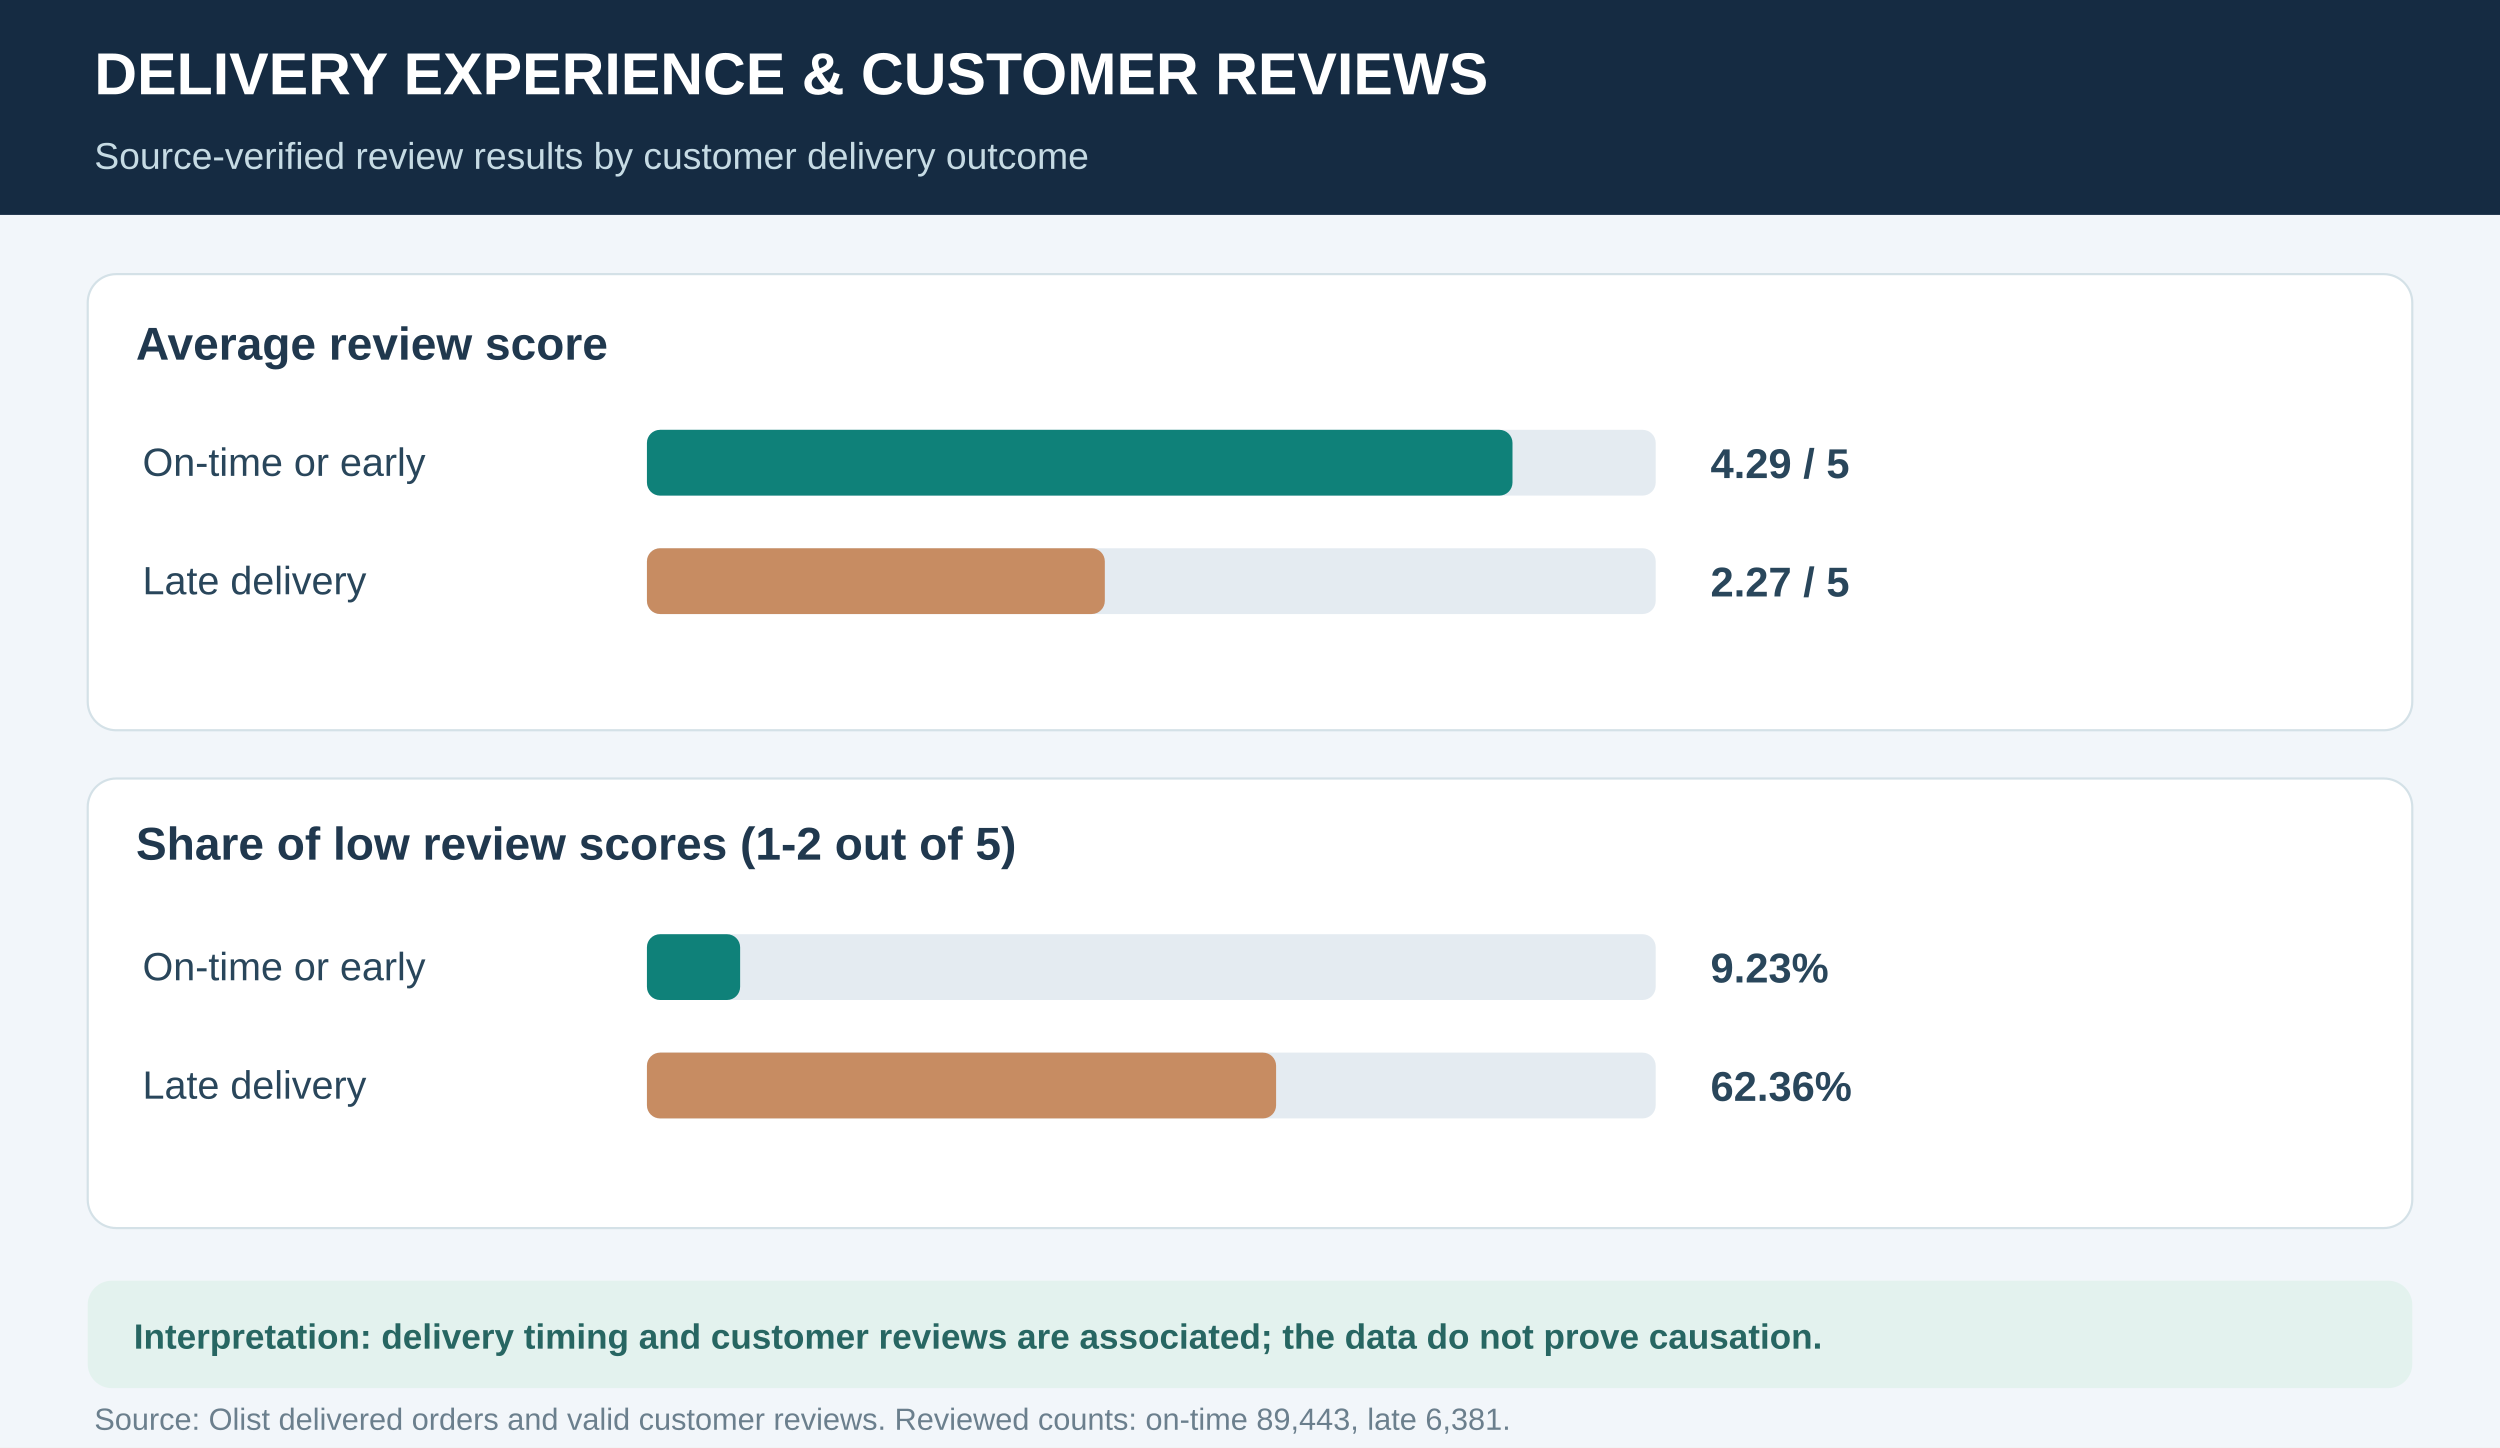
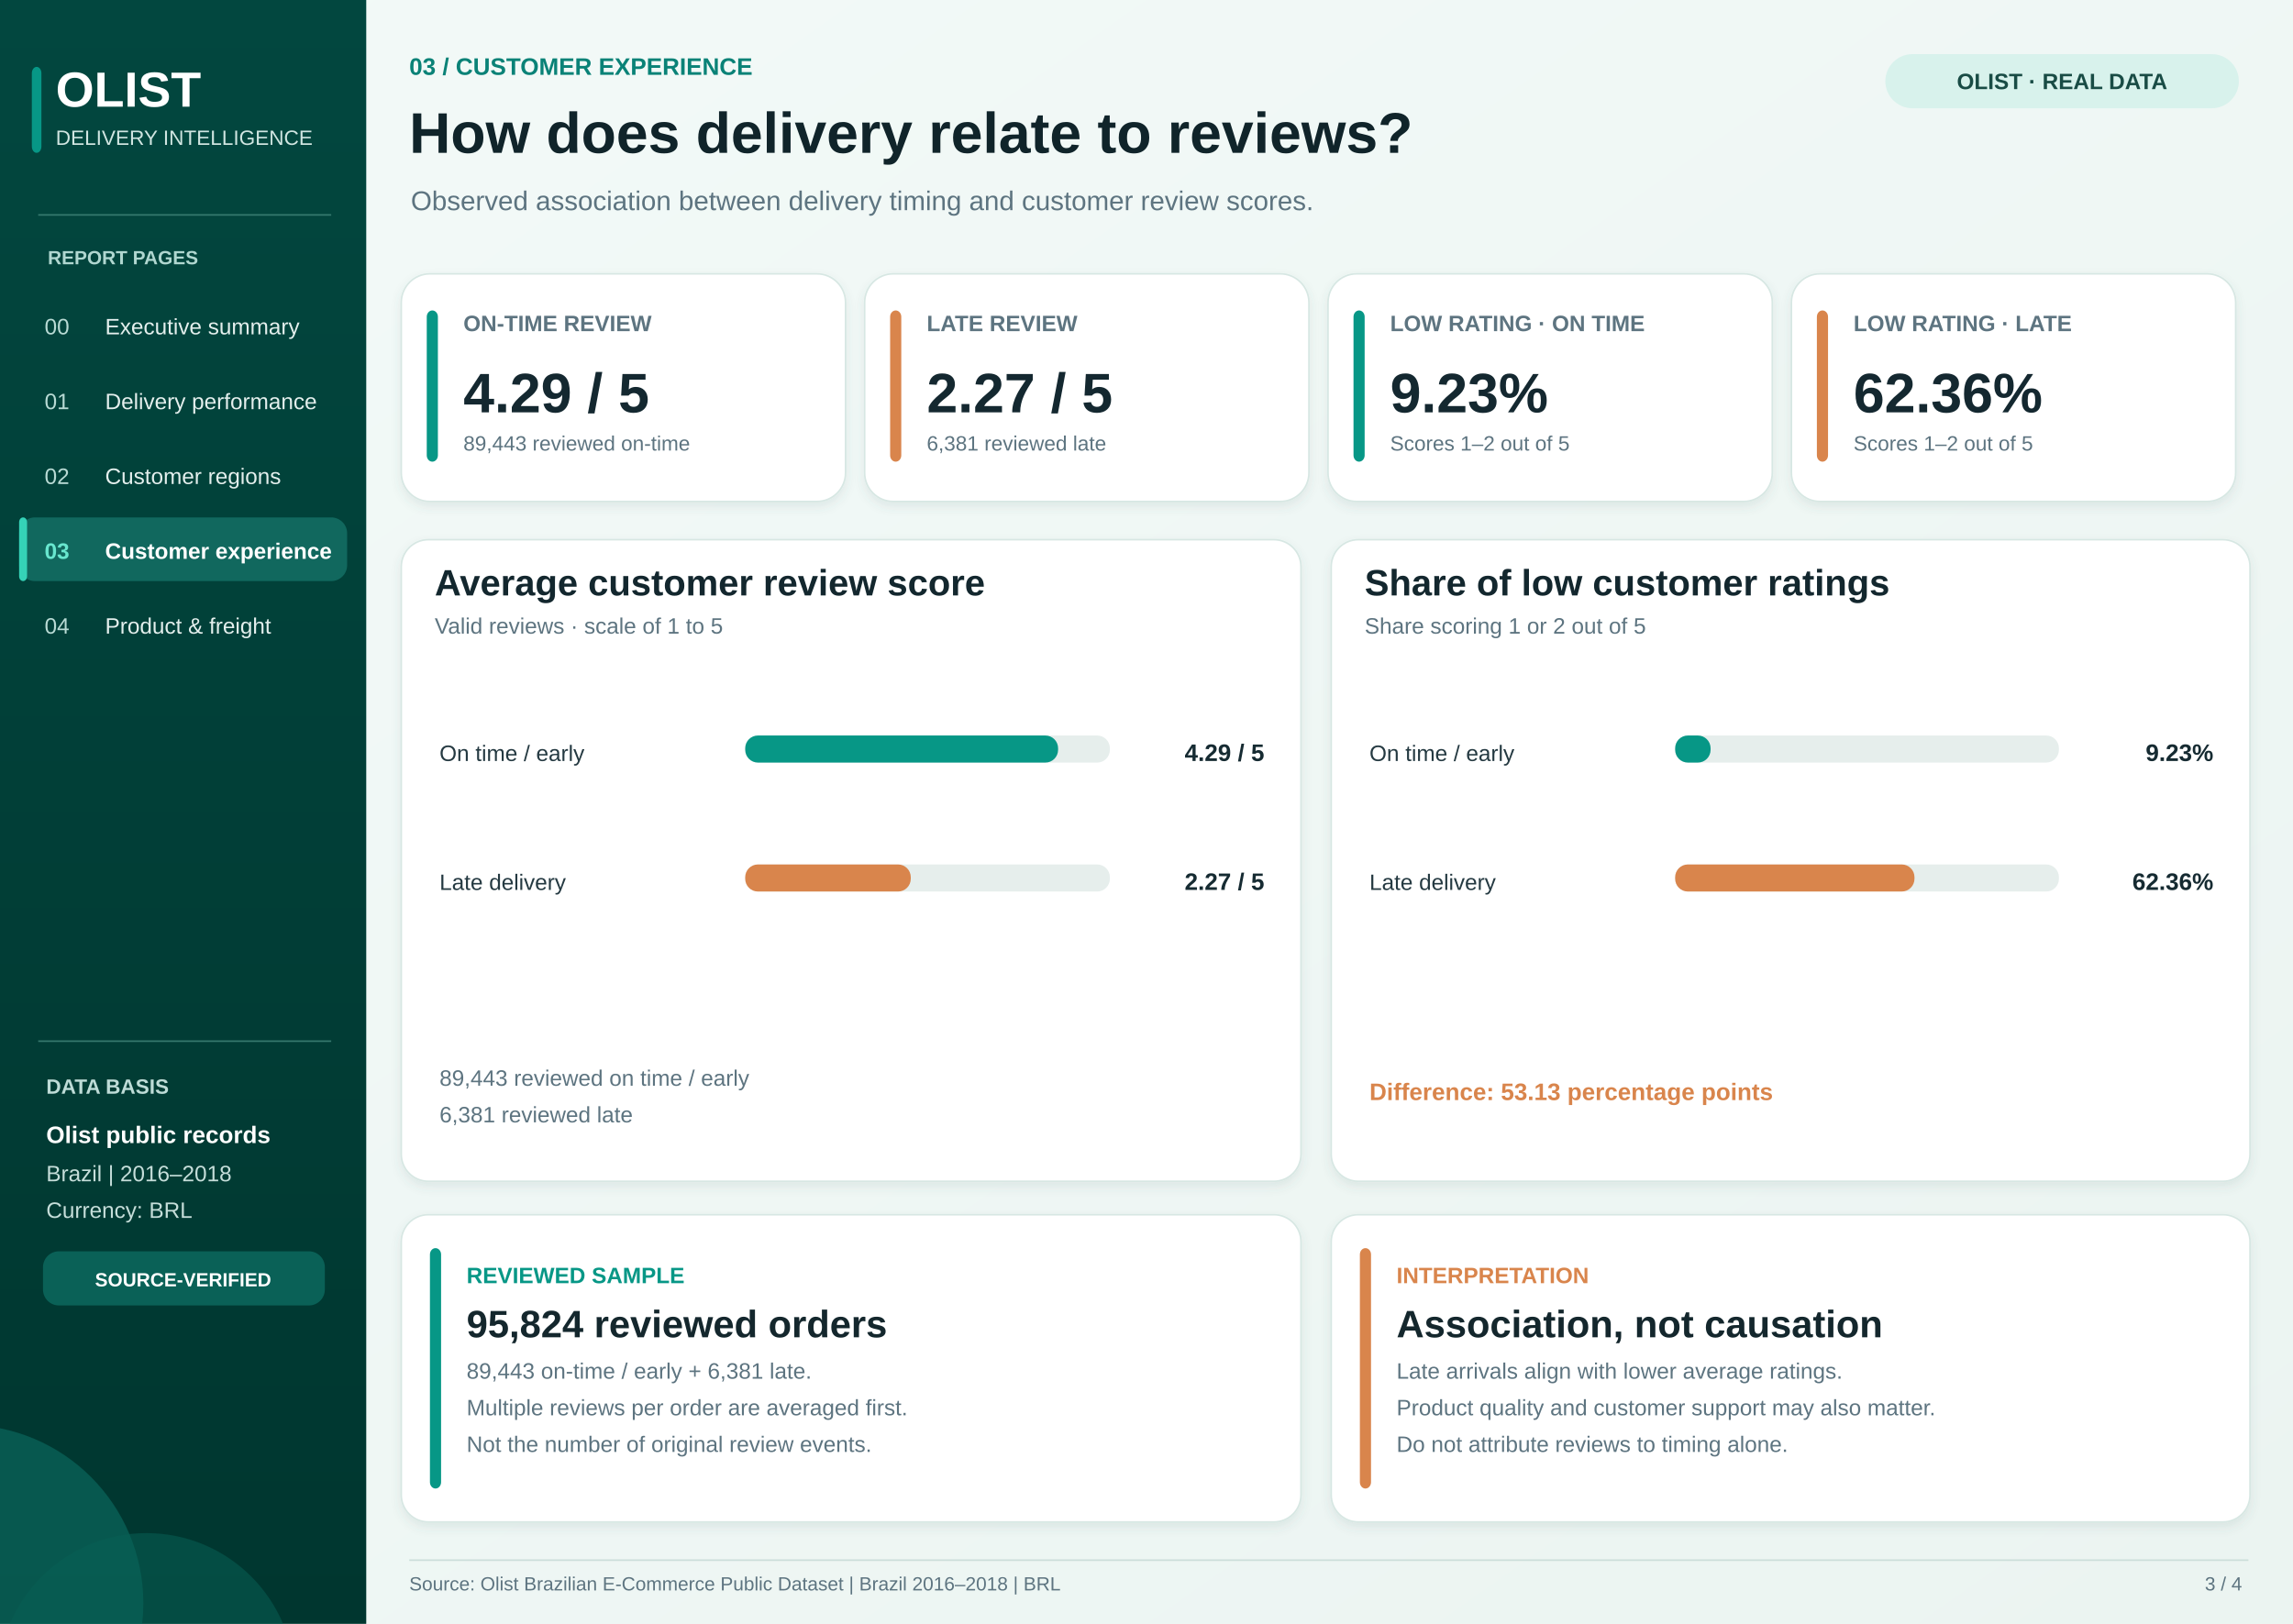
- <svg xmlns="http://www.w3.org/2000/svg" width="1140" height="660" viewBox="0 0 1140 660" role="img" aria-label="Olist reviews: average 4.29 for on-time delivery versus 2.27 for late delivery, source based association not causation.">
-   <rect width="1140" height="660" fill="#f2f6fa" />
-   <rect width="1140" height="98" fill="#152b42" />
-   <g font-family="Arial,sans-serif">
-     <text x="43" y="43" font-size="27" font-weight="bold" fill="#fff">DELIVERY EXPERIENCE &amp; CUSTOMER REVIEWS</text>
-     <text x="43" y="77" font-size="17" fill="#c6dbe4">Source-verified review results by customer delivery outcome</text>
-     <rect x="40" y="125" width="1060" height="208" rx="13" fill="#fff" stroke="#d4e1e7" />
-     <text x="62" y="164" font-size="21" font-weight="bold" fill="#20384e">Average review score</text>
-     <text x="65" y="217" fill="#29465b" font-size="18">On-time or early</text>
-     <rect x="295" y="196" width="460" height="30" rx="6" fill="#e4ebf1" />
-     <rect x="295" y="196" width="394.7" height="30" rx="6" fill="#0f8179" />
-     <text x="780" y="218" fill="#29465b" font-size="19" font-weight="bold">4.29 / 5</text>
-     <text x="65" y="271" fill="#29465b" font-size="18">Late delivery</text>
-     <rect x="295" y="250" width="460" height="30" rx="6" fill="#e4ebf1" />
-     <rect x="295" y="250" width="208.8" height="30" rx="6" fill="#c78c62" />
-     <text x="780" y="272" fill="#29465b" font-size="19" font-weight="bold">2.27 / 5</text>
-     <rect x="40" y="355" width="1060" height="205" rx="13" fill="#fff" stroke="#d4e1e7" />
-     <text x="62" y="392" font-size="21" font-weight="bold" fill="#20384e">Share of low review scores (1-2 out of 5)</text>
-     <text x="65" y="447" fill="#29465b" font-size="18">On-time or early</text>
-     <rect x="295" y="426" width="460" height="30" rx="6" fill="#e4ebf1" />
-     <rect x="295" y="426" width="42.5" height="30" rx="6" fill="#0f8179" />
-     <text x="780" y="448" fill="#29465b" font-size="19" font-weight="bold">9.23%</text>
-     <text x="65" y="501" fill="#29465b" font-size="18">Late delivery</text>
-     <rect x="295" y="480" width="460" height="30" rx="6" fill="#e4ebf1" />
-     <rect x="295" y="480" width="286.9" height="30" rx="6" fill="#c78c62" />
-     <text x="780" y="502" fill="#29465b" font-size="19" font-weight="bold">62.36%</text>
-     <rect x="40" y="584" width="1060" height="49" rx="11" fill="#e3f2ee" />
-     <text x="61" y="615" font-size="16" fill="#276662" font-weight="bold">Interpretation: delivery timing and customer reviews are associated; the data do not prove causation.</text>
-     <text x="43" y="652" font-size="14" fill="#6b7f8d">Source: Olist delivered orders and valid customer reviews. Reviewed counts: on-time 89,443, late 6,381.</text>
+ <svg xmlns="http://www.w3.org/2000/svg" width="1440" height="1020" viewBox="0 0 1440 1020" role="img" aria-label="How does delivery relate to reviews? — historical Olist dashboard">
+   <defs>
+     <linearGradient id="bg" x1="0" y1="0" x2="1" y2="1">
+       <stop offset="0%" stop-color="#F3FAF8" />
+       <stop offset="100%" stop-color="#EBF4F1" />
+     </linearGradient>
+     <linearGradient id="side" x1="0" y1="0" x2="0" y2="1">
+       <stop offset="0%" stop-color="#02473F" />
+       <stop offset="100%" stop-color="#00362F" />
+     </linearGradient>
+     <linearGradient id="area" x1="0" y1="0" x2="0" y2="1">
+       <stop offset="0%" stop-color="#7BD5C8" stop-opacity=".42" />
+       <stop offset="100%" stop-color="#D5F4EE" stop-opacity=".18" />
+     </linearGradient>
+     <filter id="shadow" x="-6%" y="-7%" width="114%" height="121%">
+       <feDropShadow dx="0" dy="3" stdDeviation="3" flood-color="#4B756D" flood-opacity=".11" />
+     </filter>
+   </defs>
+   <g font-family="Arial,Helvetica,sans-serif">
+     <rect x="0" y="0" width="1440" height="1020" rx="0" fill="url(#bg)" />
+     <rect x="0" y="0" width="230" height="1020" rx="0" fill="url(#side)" />
+     <circle cx="-22" cy="1007" r="112" fill="#0C7267" opacity=".55" />
+     <circle cx="92" cy="1056" r="93" fill="#075E53" opacity=".55" />
+     <rect x="20" y="42" width="6" height="54" rx="4" fill="#079786" />
+     <text x="35" y="67" font-size="31" fill="#FFFFFF" font-weight="700" text-anchor="start">OLIST</text>
+     <text x="35" y="91" font-size="13" fill="#D0E5E1" font-weight="400" text-anchor="start">DELIVERY INTELLIGENCE</text>
+     <line x1="24" y1="135" x2="208" y2="135" stroke="#35796E" stroke-width="1" />
+     <text x="30" y="166" font-size="12" fill="#B0D7D0" font-weight="700" text-anchor="start">REPORT PAGES</text>
+     <text x="28" y="210" font-size="14" fill="#B8DAD4" font-weight="400" text-anchor="start">00</text>
+     <text x="66" y="210" font-size="14" fill="#E4EFED" font-weight="400" text-anchor="start">Executive summary</text>
+     <text x="28" y="257" font-size="14" fill="#B8DAD4" font-weight="400" text-anchor="start">01</text>
+     <text x="66" y="257" font-size="14" fill="#E4EFED" font-weight="400" text-anchor="start">Delivery performance</text>
+     <text x="28" y="304" font-size="14" fill="#B8DAD4" font-weight="400" text-anchor="start">02</text>
+     <text x="66" y="304" font-size="14" fill="#E4EFED" font-weight="400" text-anchor="start">Customer regions</text>
+     <rect x="12" y="325" width="206" height="40" rx="10" fill="#11685E" />
+     <rect x="12" y="325" width="5" height="40" rx="3" fill="#35D2B7" />
+     <text x="28" y="351" font-size="14" fill="#68E6CE" font-weight="700" text-anchor="start">03</text>
+     <text x="66" y="351" font-size="14" fill="#FFFFFF" font-weight="700" text-anchor="start">Customer experience</text>
+     <text x="28" y="398" font-size="14" fill="#B8DAD4" font-weight="400" text-anchor="start">04</text>
+     <text x="66" y="398" font-size="14" fill="#E4EFED" font-weight="400" text-anchor="start">Product &amp; freight</text>
+     <line x1="24" y1="654" x2="208" y2="654" stroke="#36776D" stroke-width="1" />
+     <text x="29" y="687" font-size="13" fill="#BEDCD7" font-weight="700" text-anchor="start">DATA BASIS</text>
+     <text x="29" y="718" font-size="15" fill="#FFFFFF" font-weight="600" text-anchor="start">Olist public records</text>
+     <text x="29" y="742" font-size="14" fill="#C6DEDA" font-weight="400" text-anchor="start">Brazil | 2016–2018</text>
+     <text x="29" y="765" font-size="14" fill="#C6DEDA" font-weight="400" text-anchor="start">Currency: BRL</text>
+     <rect x="27" y="786" width="177" height="34" rx="10" fill="#0A6157" />
+     <text x="115" y="808" font-size="12" fill="#FFFFFF" font-weight="700" text-anchor="middle">SOURCE-VERIFIED</text>
+     <text x="257" y="47" font-size="15" fill="#0A8277" font-weight="700" text-anchor="start">03 / CUSTOMER EXPERIENCE</text>
+     <text x="257" y="96" font-size="36" fill="#10242A" font-weight="700" text-anchor="start">How does delivery relate to reviews?</text>
+     <text x="258" y="132" font-size="17" fill="#5D7480" font-weight="400" text-anchor="start">Observed association between delivery timing and customer review scores.</text>
+     <rect x="1184" y="34" width="222" height="34" rx="17" fill="#D8F2EC" />
+     <text x="1295" y="56" font-size="14" fill="#194C45" font-weight="700" text-anchor="middle">OLIST · REAL DATA</text>
+     <rect x="252" y="172" width="279" height="143" rx="18" fill="#FFFFFF" stroke="#D7E7E3" filter="url(#shadow)" />
+     <rect x="268" y="195" width="7" height="95" rx="4" fill="#079786" />
+     <text x="291" y="208" font-size="14" fill="#5D7480" font-weight="700" text-anchor="start">ON-TIME REVIEW</text>
+     <text x="291" y="259" font-size="35" fill="#142830" font-weight="700" text-anchor="start">4.29 / 5</text>
+     <text x="291" y="283" font-size="13" fill="#5D7480" font-weight="400" text-anchor="start">89,443 reviewed on-time</text>
+     <rect x="543" y="172" width="279" height="143" rx="18" fill="#FFFFFF" stroke="#D7E7E3" filter="url(#shadow)" />
+     <rect x="559" y="195" width="7" height="95" rx="4" fill="#D9854C" />
+     <text x="582" y="208" font-size="14" fill="#5D7480" font-weight="700" text-anchor="start">LATE REVIEW</text>
+     <text x="582" y="259" font-size="35" fill="#142830" font-weight="700" text-anchor="start">2.27 / 5</text>
+     <text x="582" y="283" font-size="13" fill="#5D7480" font-weight="400" text-anchor="start">6,381 reviewed late</text>
+     <rect x="834" y="172" width="279" height="143" rx="18" fill="#FFFFFF" stroke="#D7E7E3" filter="url(#shadow)" />
+     <rect x="850" y="195" width="7" height="95" rx="4" fill="#079786" />
+     <text x="873" y="208" font-size="14" fill="#5D7480" font-weight="700" text-anchor="start">LOW RATING · ON TIME</text>
+     <text x="873" y="259" font-size="35" fill="#142830" font-weight="700" text-anchor="start">9.23%</text>
+     <text x="873" y="283" font-size="13" fill="#5D7480" font-weight="400" text-anchor="start">Scores 1–2 out of 5</text>
+     <rect x="1125" y="172" width="279" height="143" rx="18" fill="#FFFFFF" stroke="#D7E7E3" filter="url(#shadow)" />
+     <rect x="1141" y="195" width="7" height="95" rx="4" fill="#D9854C" />
+     <text x="1164" y="208" font-size="14" fill="#5D7480" font-weight="700" text-anchor="start">LOW RATING · LATE</text>
+     <text x="1164" y="259" font-size="35" fill="#142830" font-weight="700" text-anchor="start">62.36%</text>
+     <text x="1164" y="283" font-size="13" fill="#5D7480" font-weight="400" text-anchor="start">Scores 1–2 out of 5</text>
+     <rect x="252" y="339" width="565" height="403" rx="17" fill="#FFFFFF" stroke="#D7E7E3" filter="url(#shadow)" />
+     <text x="273" y="374" font-size="23" fill="#13272E" font-weight="700" text-anchor="start">Average customer review score</text>
+     <text x="273" y="398" font-size="14" fill="#5D7480" font-weight="400" text-anchor="start">Valid reviews · scale of 1 to 5</text>
+     <text x="276" y="478" font-size="14" fill="#243941" font-weight="500" text-anchor="start">On time / early</text>
+     <rect x="468" y="462" width="229" height="17" rx="8" fill="#E6EEEC" />
+     <rect x="468" y="462" width="196.482" height="17" rx="8" fill="#079786" />
+     <text x="794" y="478" font-size="15" fill="#162B32" font-weight="700" text-anchor="end">4.29 / 5</text>
+     <text x="276" y="559" font-size="14" fill="#243941" font-weight="500" text-anchor="start">Late delivery</text>
+     <rect x="468" y="543" width="229" height="17" rx="8" fill="#E6EEEC" />
+     <rect x="468" y="543" width="103.966" height="17" rx="8" fill="#D9854C" />
+     <text x="794" y="559" font-size="15" fill="#162B32" font-weight="700" text-anchor="end">2.27 / 5</text>
+     <text x="276" y="682" font-size="14" fill="#5D7480" font-weight="400" text-anchor="start">89,443 reviewed on time / early</text>
+     <text x="276" y="705" font-size="14" fill="#5D7480" font-weight="400" text-anchor="start">6,381 reviewed late</text>
+     <rect x="836" y="339" width="577" height="403" rx="17" fill="#FFFFFF" stroke="#D7E7E3" filter="url(#shadow)" />
+     <text x="857" y="374" font-size="23" fill="#13272E" font-weight="700" text-anchor="start">Share of low customer ratings</text>
+     <text x="857" y="398" font-size="14" fill="#5D7480" font-weight="400" text-anchor="start">Share scoring 1 or 2 out of 5</text>
+     <text x="860" y="478" font-size="14" fill="#243941" font-weight="500" text-anchor="start">On time / early</text>
+     <rect x="1052" y="462" width="241" height="17" rx="8" fill="#E6EEEC" />
+     <rect x="1052" y="462" width="22.244" height="17" rx="8" fill="#079786" />
+     <text x="1390" y="478" font-size="15" fill="#162B32" font-weight="700" text-anchor="end">9.23%</text>
+     <text x="860" y="559" font-size="14" fill="#243941" font-weight="500" text-anchor="start">Late delivery</text>
+     <rect x="1052" y="543" width="241" height="17" rx="8" fill="#E6EEEC" />
+     <rect x="1052" y="543" width="150.288" height="17" rx="8" fill="#D9854C" />
+     <text x="1390" y="559" font-size="15" fill="#162B32" font-weight="700" text-anchor="end">62.36%</text>
+     <text x="860" y="691" font-size="15" fill="#D9854C" font-weight="700" text-anchor="start">Difference: 53.13 percentage points</text>
+     <rect x="252" y="763" width="565" height="193" rx="17" fill="#FFFFFF" stroke="#D7E7E3" filter="url(#shadow)" />
+     <rect x="270" y="784" width="7" height="151" rx="4" fill="#079786" />
+     <text x="293" y="806" font-size="14" fill="#079786" font-weight="700" text-anchor="start">REVIEWED SAMPLE</text>
+     <text x="293" y="840" font-size="24" fill="#14272D" font-weight="700" text-anchor="start">95,824 reviewed orders</text>
+     <text x="293" y="866" font-size="14" fill="#5D7480" font-weight="400" text-anchor="start">89,443 on-time / early + 6,381 late.</text>
+     <text x="293" y="889" font-size="14" fill="#5D7480" font-weight="400" text-anchor="start">Multiple reviews per order are averaged first.</text>
+     <text x="293" y="912" font-size="14" fill="#5D7480" font-weight="400" text-anchor="start">Not the number of original review events.</text>
+     <rect x="836" y="763" width="577" height="193" rx="17" fill="#FFFFFF" stroke="#D7E7E3" filter="url(#shadow)" />
+     <rect x="854" y="784" width="7" height="151" rx="4" fill="#D9854C" />
+     <text x="877" y="806" font-size="14" fill="#D9854C" font-weight="700" text-anchor="start">INTERPRETATION</text>
+     <text x="877" y="840" font-size="24" fill="#14272D" font-weight="700" text-anchor="start">Association, not causation</text>
+     <text x="877" y="866" font-size="14" fill="#5D7480" font-weight="400" text-anchor="start">Late arrivals align with lower average ratings.</text>
+     <text x="877" y="889" font-size="14" fill="#5D7480" font-weight="400" text-anchor="start">Product quality and customer support may also matter.</text>
+     <text x="877" y="912" font-size="14" fill="#5D7480" font-weight="400" text-anchor="start">Do not attribute reviews to timing alone.</text>
+     <line x1="257" y1="980" x2="1412" y2="980" stroke="#CBDEDA" stroke-width="1" />
+     <text x="257" y="999" font-size="12" fill="#5D7480" font-weight="400" text-anchor="start">Source: Olist Brazilian E-Commerce Public Dataset | Brazil 2016–2018 | BRL</text>
+     <text x="1408" y="999" font-size="12" fill="#5D7480" font-weight="400" text-anchor="end">3 / 4</text>
  </g>
</svg>
